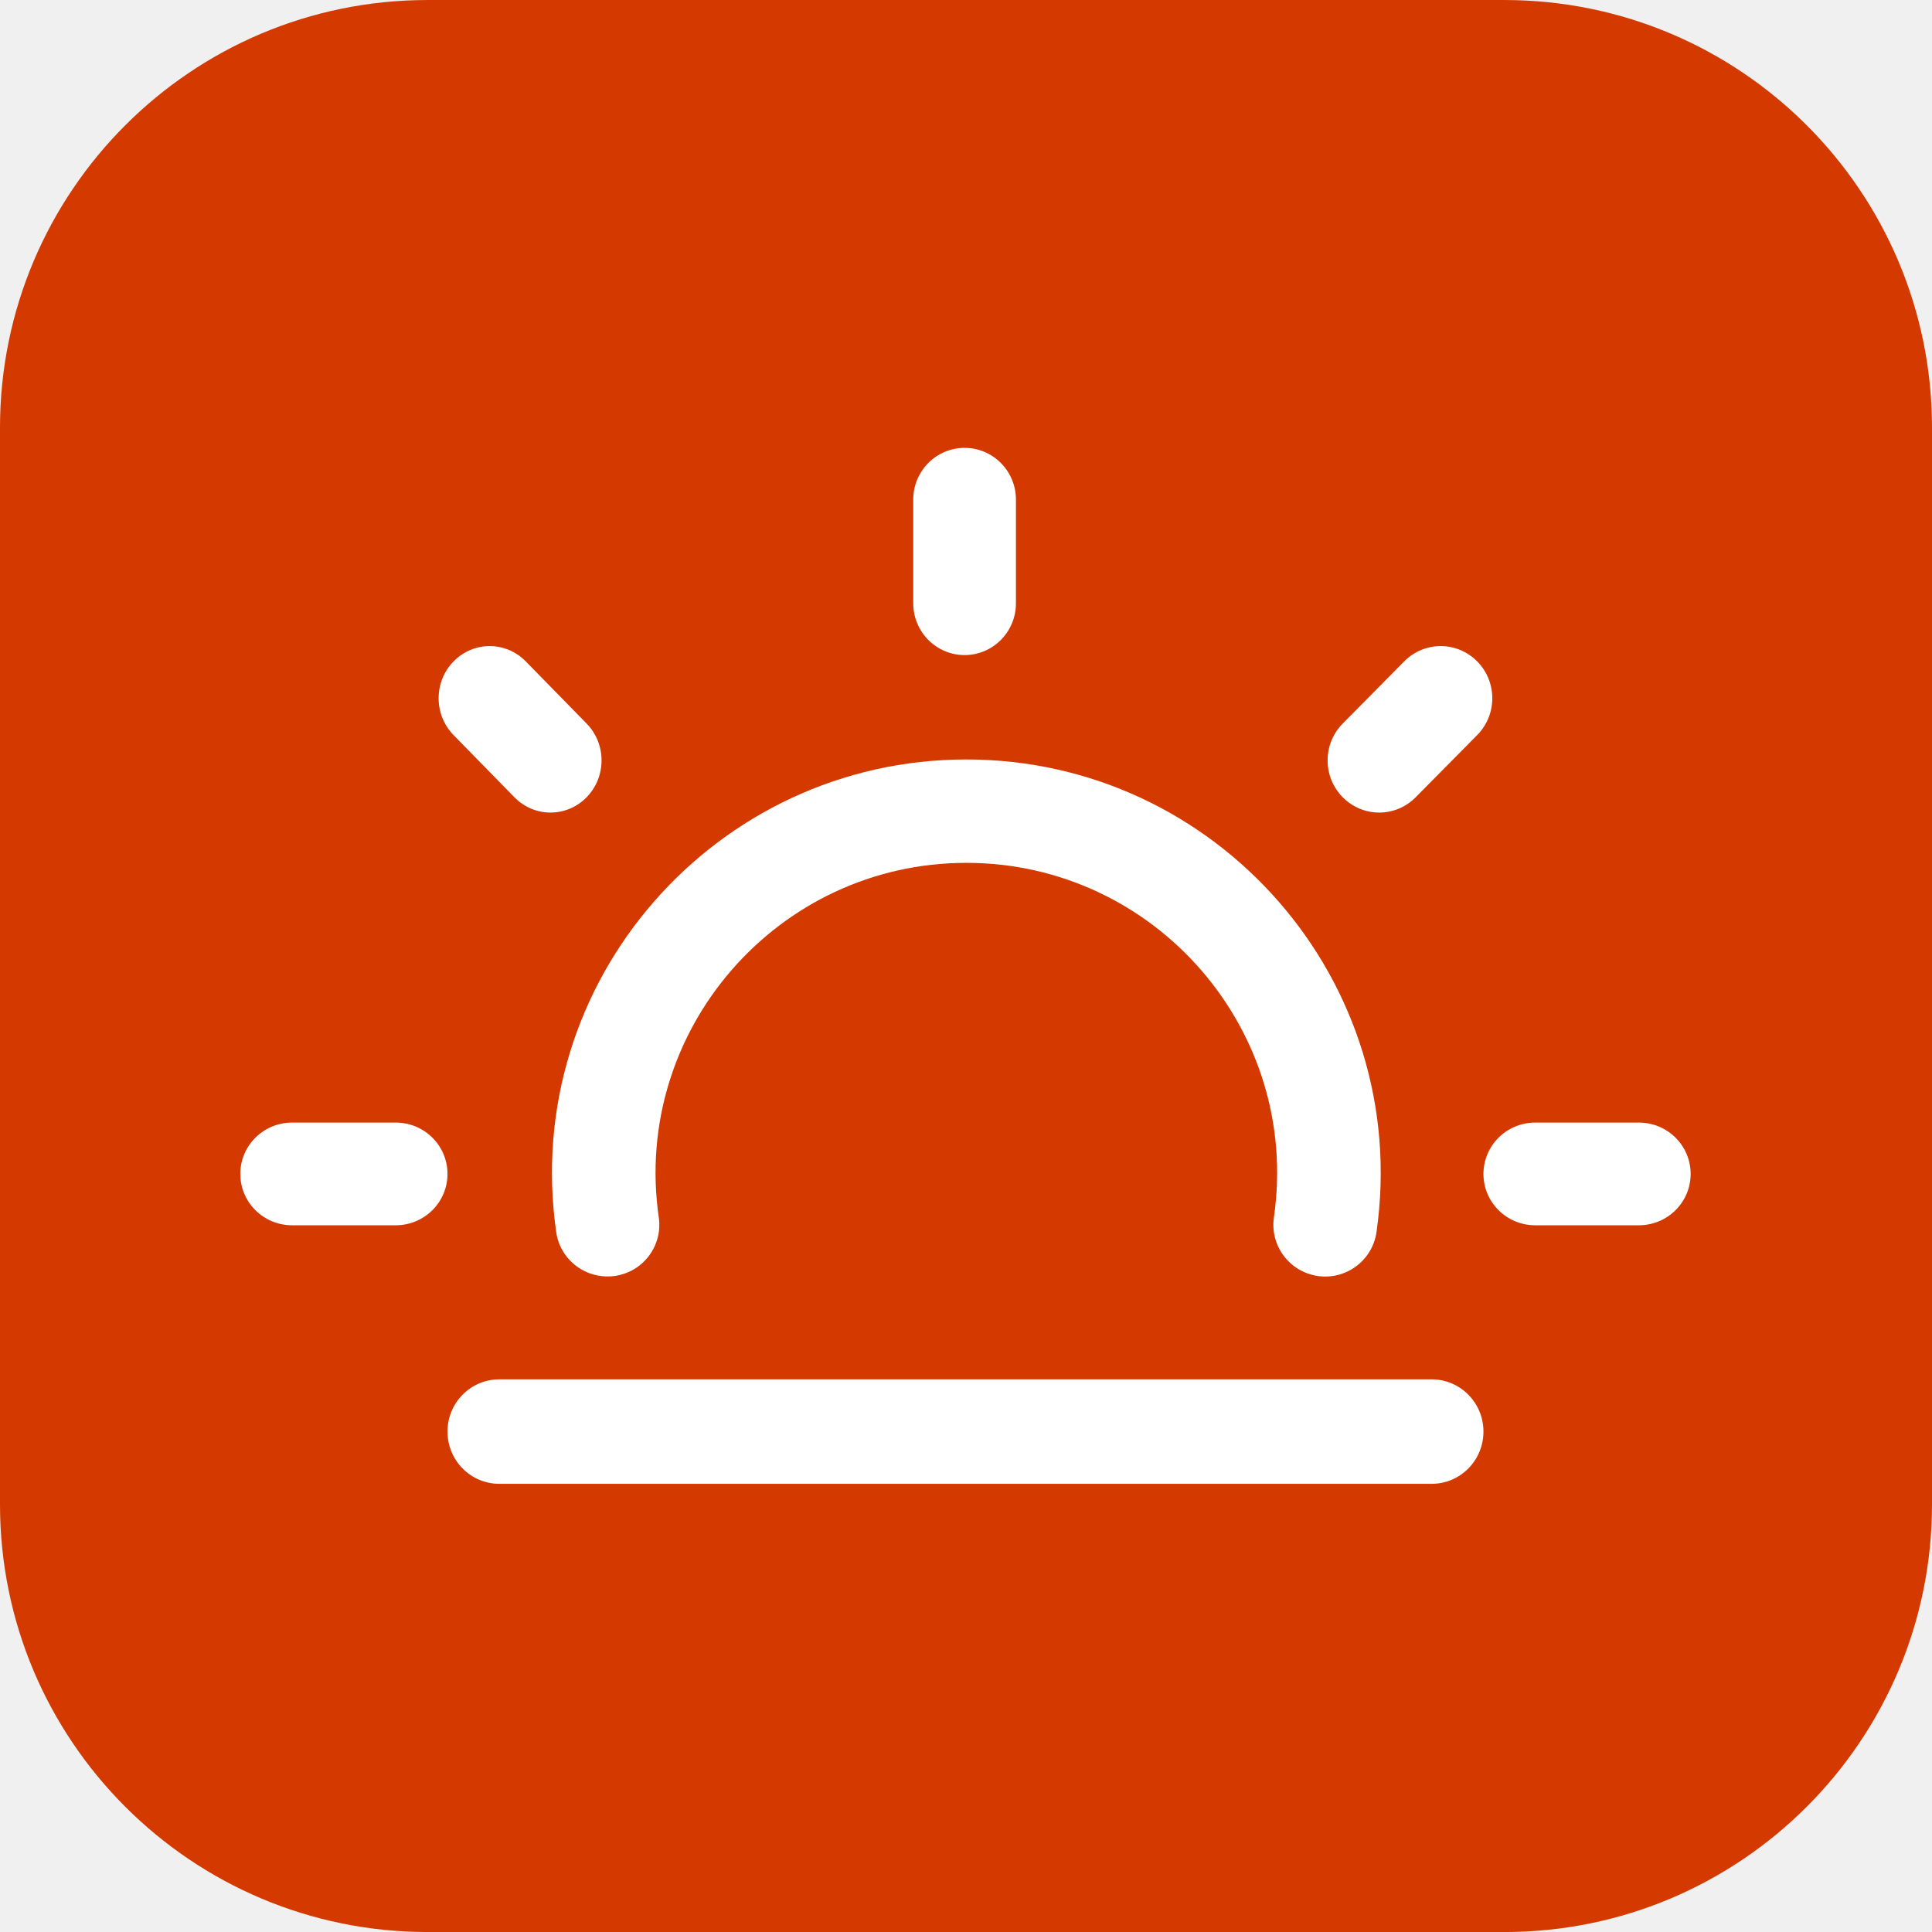
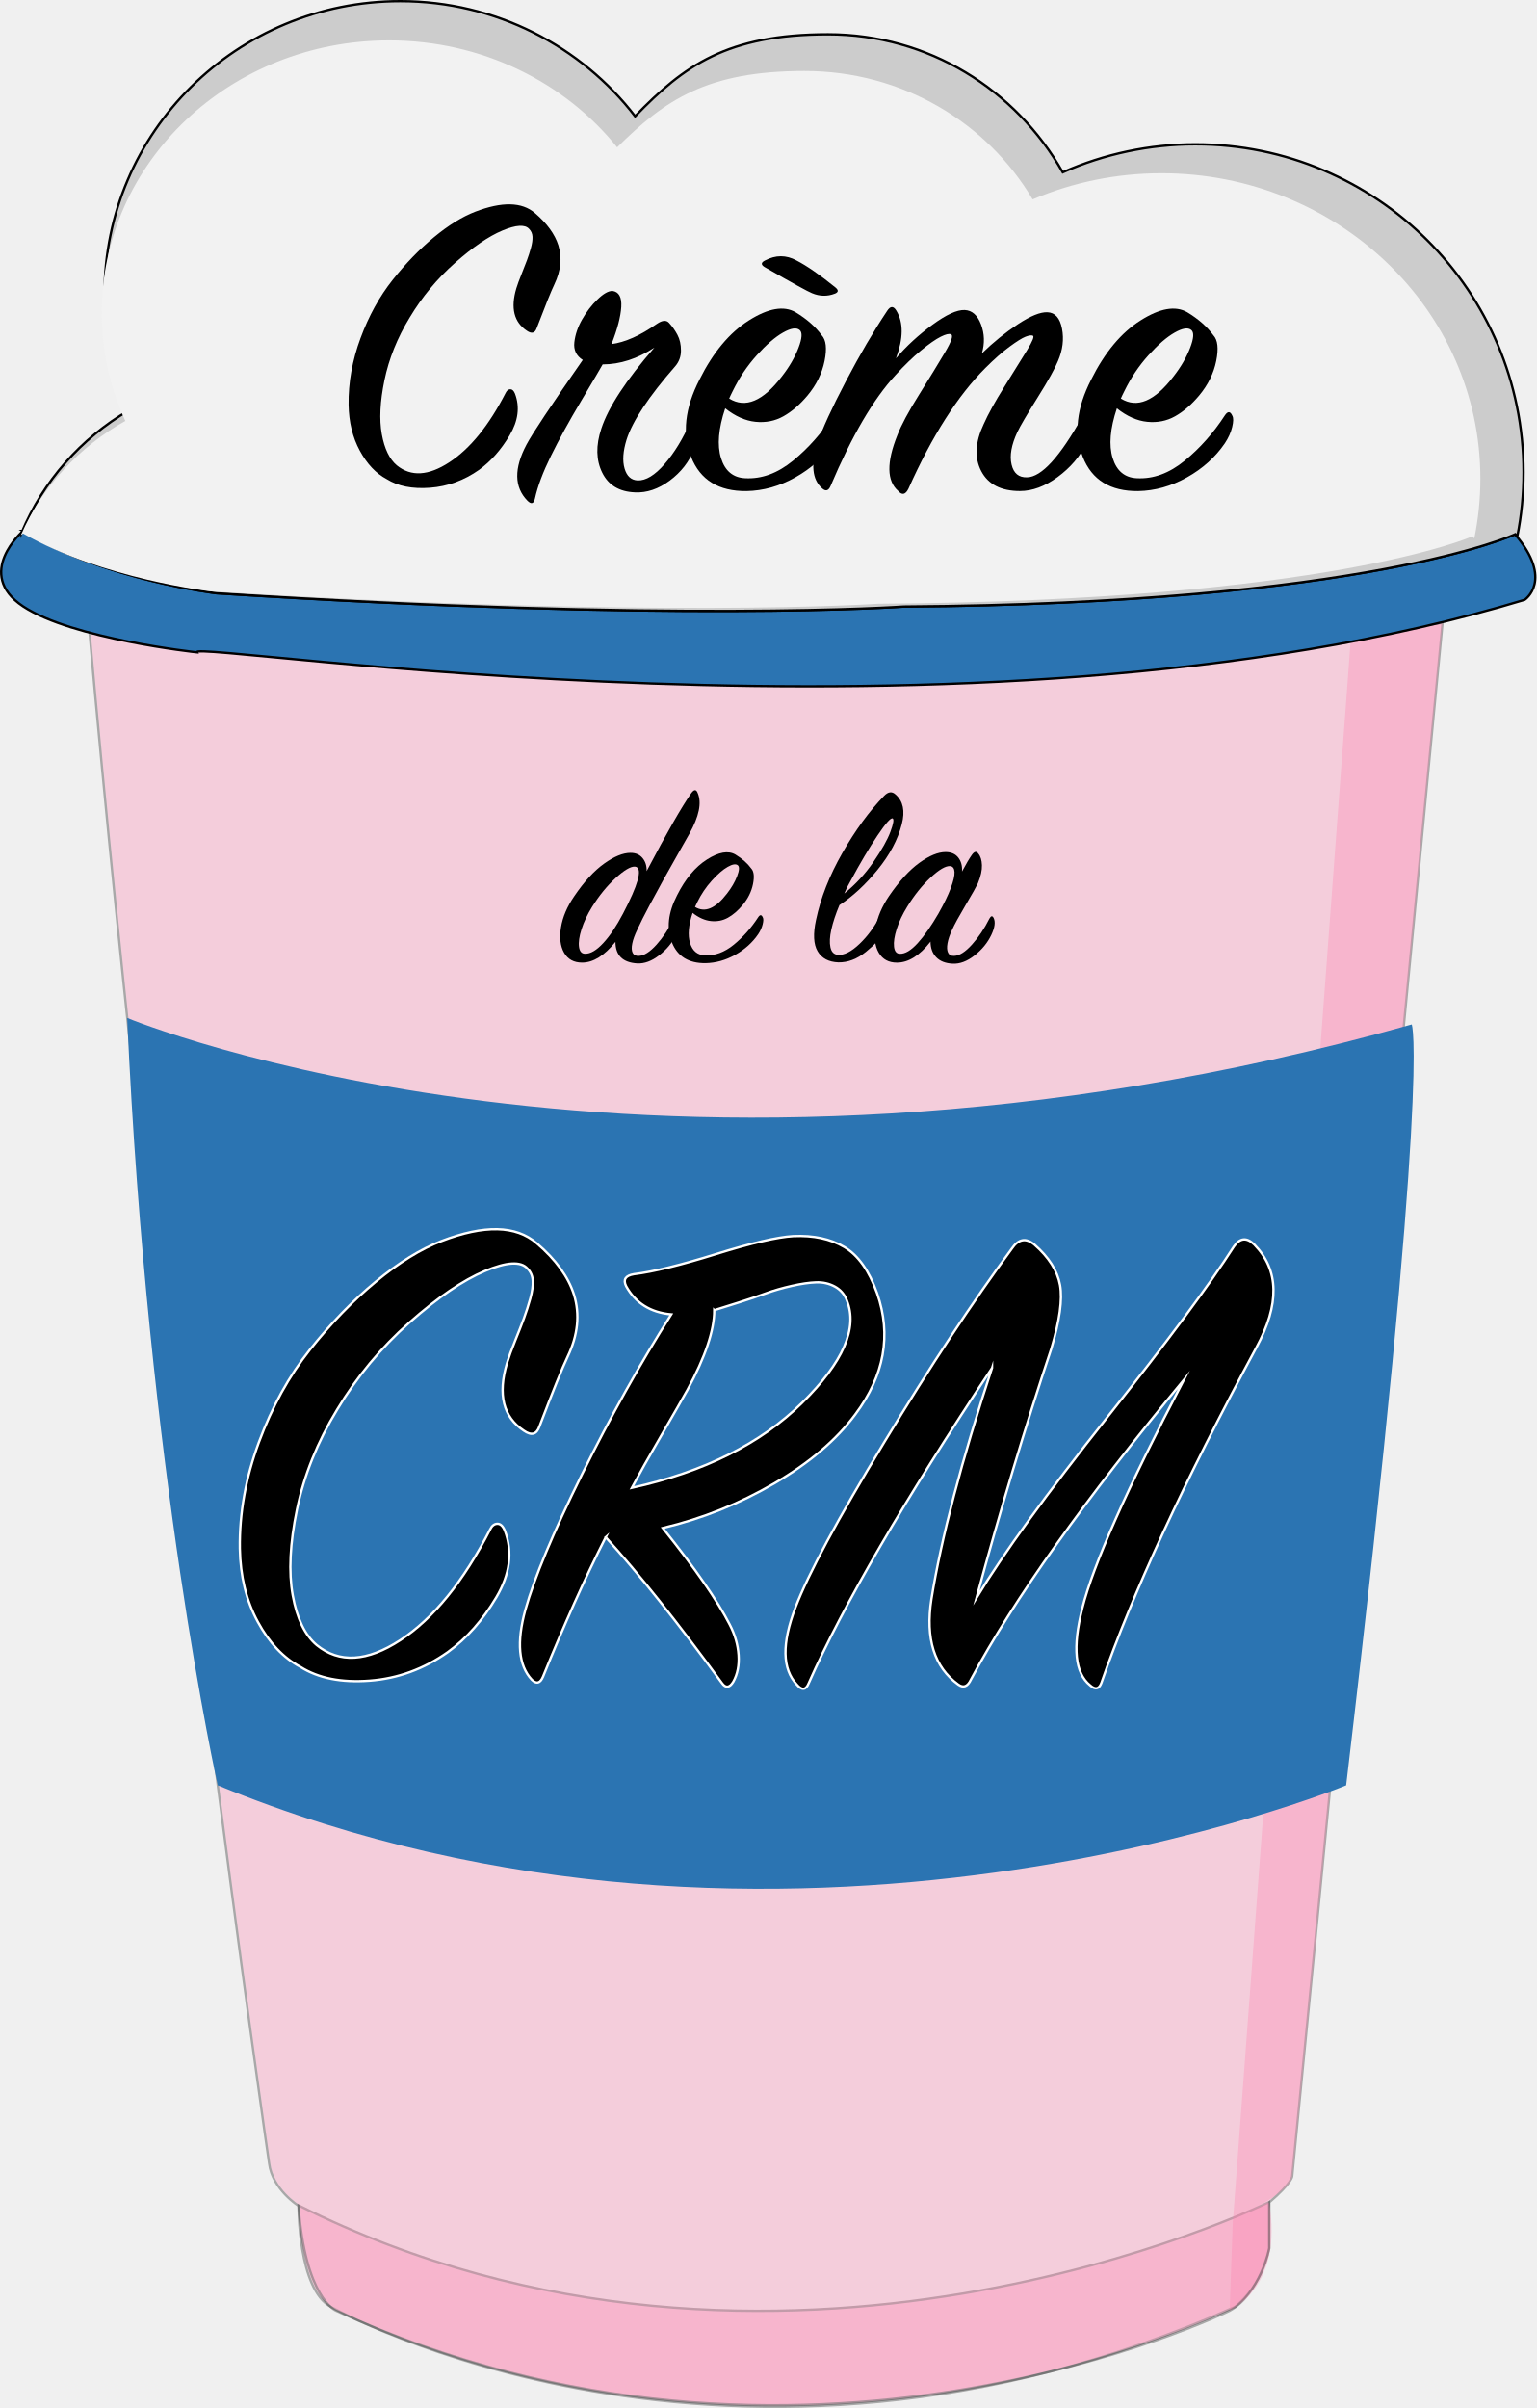
- <svg xmlns="http://www.w3.org/2000/svg" width="288mm" height="288mm" version="1.1" viewBox="0 0 288 288">
+ <svg xmlns="http://www.w3.org/2000/svg" id="Layer_1" data-name="Layer 1" viewBox="0 0 658.21 1031.4">
  <defs>
-     <clipPath id="a">
-       <rect y="687" width="1095" height="1100" />
-     </clipPath>
+     <style>
+       .cls-1 {
+         fill: #000;
+       }
+ 
+       .cls-1, .cls-2, .cls-3, .cls-4 {
+         stroke-width: 0px;
+       }
+ 
+       .cls-5, .cls-6, .cls-3 {
+         isolation: isolate;
+       }
+ 
+       .cls-6, .cls-7, .cls-8, .cls-9 {
+         stroke-miterlimit: 10;
+       }
+ 
+       .cls-6, .cls-3 {
+         fill: #ff7bac;
+         opacity: .3;
+       }
+ 
+       .cls-6, .cls-8, .cls-9 {
+         stroke: #000;
+       }
+ 
+       .cls-2, .cls-8, .cls-4 {
+         fill-rule: evenodd;
+       }
+ 
+       .cls-2, .cls-9 {
+         fill: #2b74b2;
+       }
+ 
+       .cls-7 {
+         fill: none;
+         stroke: #fff;
+       }
+ 
+       .cls-8 {
+         fill: #ccc;
+       }
+ 
+       .cls-4 {
+         fill: #f2f2f2;
+       }
+     </style>
  </defs>
-   <g transform="matrix(.26398 0 0 .26398 0 -1.317)">
-     <g transform="translate(0,-687)" clip-path="url(#a)" fill-rule="evenodd">
-       <path d="m0 933.5c0-133.38 108.12-241.5 241.5-241.5h607.99c133.38 0 241.5 108.12 241.5 241.5v608c0 133.37-108.12 241.5-241.5 241.5h-607.99c-133.38 0-241.5-108.13-241.5-241.5z" fill="#d43900" />
-       <path d="m954.7 1354.9c0 16.01-13.078 29-29.25 29h-58.5c-16.172 0-29.25-12.99-29.25-29s13.078-29 29.25-29h58.5c16.172 0 29.25 12.99 29.25 29z" fill="#fff" />
-       <path d="m252.7 1354.9c0 16.01-13.078 29-29.25 29h-58.5c-16.172 0-29.25-12.99-29.25-29s13.078-29 29.25-29h58.5c16.172 0 29.25 12.99 29.25 29z" fill="#fff" />
-       <path d="m256.14 1107.1c-11.261-11.51-11.261-30.12 0-41.63 11.274-11.51 29.481-11.51 40.755 0l34.354 35.1c11.261 11.51 11.261 30.12 0 41.63-11.274 11.52-29.481 11.52-40.755 0z" fill="#fff" />
-       <path d="m758.23 1142.2c-11.379-11.51-11.379-30.12 0-41.63l34.732-35.1c11.379-11.51 29.797-11.51 41.19 0 11.392 11.51 11.392 30.12 0 41.63l-34.732 35.1c-11.379 11.52-29.798 11.52-41.19 0z" fill="#fff" />
-       <path d="m719.36 1379.5c15.301-105.6-67.029-200.26-173.67-200.26-106.72 0-188.96 94.78-173.67 200.26 2.287 15.94-8.828 30.75-24.831 33.02-16.055 2.19-30.797-8.81-33.098-24.75-20.241-141.79 90.247-266.92 231.6-266.92 141.47 0 251.81 125.28 231.61 266.94-2.314 15.92-17.082 27.04-33.112 24.76-15.99-2.3-27.105-17.11-24.83-33.05z" fill="#fff" />
-       <path d="m837.7 1500.4c0 16.28-13.078 29.5-29.25 29.5h-526.5c-16.172 0-29.25-13.22-29.25-29.5 0-16.29 13.078-29.5 29.25-29.5h526.5c16.172 0 29.25 13.21 29.25 29.5z" fill="#fff" />
-       <path d="m544.7 1061.9c-16.008 0-29-13.08-29-29.25v-58.502c0-16.176 12.992-29.25 29-29.25 16.009 0 29 13.074 29 29.25v58.502c0 16.17-12.991 29.25-29 29.25z" fill="#fff" />
+   <g id="Layer_2" data-name="Layer 2">
+     <path class="cls-6" d="M127.88,944.7s-.3,35.8,13.9,43.4c0,0,170.5,96.3,387.3,0,0,0,11.8-8.8,14.6-25.2v-19.7s-210.7,103.9-415.8,1.4v.1h0Z" />
+     <path class="cls-6" d="M37.98,266.8s208.9,50.5,580,0c0,0-40.6,423.9-64.4,665.3,0,0,0,2.8-9.8,11.2v19.7s-4.2,19.7-16.9,26.7c0,0-184.4,91.2-383,0,0,0-13.2-5.6-16-44.9,0,0-11.2-7-12.6-18.2,0,0-47.8-328.5-77.3-659.7v-.1h0Z" />
+     <path class="cls-3" d="M543.68,943.3l-15.5,6.8-1.4,39.5s23.2-9.6,16.9-46.3Z" />
+     <path class="cls-3" d="M617.98,266.8l-39.4,8.2-50.3,675.2s23.9-10.1,25.3-18,64.4-665.3,64.4-665.3l-39.4,8.2h0l39.4-8.2" />
+   </g>
+   <path class="cls-9" d="M9.88,227.4s-21.1,18.3,0,32.3c21.1,14,74.4,19.7,74.4,19.7-3.4-5.6,333.4,48.7,568.9-22.5,0,0,12.6-8.4-4.2-28.1,0,0-63.2,29.7-262,31,0,0-97.6,6.9-294.3-5.7,0,0-47.8-5.6-82.9-26.7h.1,0Z" />
+   <path class="cls-8" d="M9.28,228c.4-.4.7-.6.7-.6,35.1,21.1,82.9,26.7,82.9,26.7,196.7,12.6,294.3,5.7,294.3,5.7,198.8-1.3,262-31,262-31,.3.3.5.7.8,1,1.8-8.9,2.7-18.1,2.7-27.5,0-77.6-63-140.5-140.6-140.5-19.6,0-38.9,4.1-56.8,12-20.1-35.4-57.5-59.1-100.6-59.1s-61.6,13.4-82.6,35.1h0C249.08,19.9,212.48.5,171.48.5,101.58.5,44.78,56.5,44.78,125.9c0,17.2,3.5,34.1,10.4,49.9-20.4,11.9-36.7,30.3-45.9,52.3,0,0,0-.1,0-.1Z" />
+   <path class="cls-4" d="M9.28,229.1l.6-.6c34.1,19.6,80.5,24.8,80.5,24.8,191.1,11.8,285.9,5.3,285.9,5.3,193.1-1.2,254.5-28.9,254.5-28.9.3.3.5.6.8.9,1.7-8.3,2.6-16.8,2.6-25.6,0-72.2-61.2-130.8-136.6-130.8-19,0-37.8,3.8-55.2,11.2-19.5-32.9-55.8-55-97.7-55s-59.9,12.5-80.3,32.7h0c-22.3-27.8-57.9-45.8-97.7-45.8-67.9,0-123.1,52.1-123.1,116.6,0,16,3.4,31.7,10.1,46.4-19.8,11.1-35.6,28.2-44.6,48.6l.2.2h0Z" />
+   <path class="cls-2" d="M54.48,436s225.8,94.2,550.3,2.8c0,0,8.4,18.3-28.1,325.9,0,0-240.6,99.7-483.4,0,0,0-30-133.5-38.8-328.7h0Z" />
+   <g class="cls-5">
+     <g class="cls-5">
+       <g class="cls-5">
+         <path class="cls-1" d="M216.64,168.24c.5-1.01,1.17-1.52,1.99-1.52s1.48.63,1.99,1.9c2.15,5.69,1.39,11.63-2.28,17.82-3.67,6.2-8.03,11.12-13.08,14.79-6.45,4.55-13.46,7.11-21.05,7.68-7.58.57-13.78-.66-18.58-3.7-4.55-2.4-8.38-6.45-11.47-12.13-3.1-5.69-4.71-12.26-4.83-19.72-.13-9.48,1.58-18.99,5.12-28.54,3.54-9.54,8.12-17.85,13.75-24.93,5.62-7.08,11.53-13.18,17.73-18.3,6.19-5.12,12.07-8.75,17.63-10.9,11.5-4.42,20.03-4.23,25.6.57,5.18,4.43,8.53,9.04,10.05,13.84,1.64,5.31,1.07,10.87-1.71,16.68-1.39,2.91-3.92,9.17-7.58,18.77-.76,2.15-2.15,2.53-4.17,1.14-5.56-3.67-7.08-9.73-4.55-18.2.5-1.64,1.23-3.63,2.18-5.97.95-2.34,1.74-4.36,2.37-6.07.63-1.71,1.2-3.47,1.71-5.31.5-1.83.73-3.41.66-4.74-.07-1.33-.54-2.43-1.42-3.32-1.77-2.02-5.59-1.8-11.47.66-5.88,2.46-12.64,7.08-20.29,13.84-7.65,6.76-14.12,14.57-19.43,23.42-5.31,8.72-8.91,17.67-10.81,26.83-1.9,9.17-2.27,16.87-1.14,23.13,1.14,6.26,3.29,10.71,6.45,13.37,6.07,4.93,13.56,4.49,22.47-1.33,8.91-5.81,16.97-15.74,24.17-29.77Z" />
+         <path class="cls-1" d="M261.96,147.39c5.81-.76,12.32-3.66,19.53-8.72,2.27-1.52,3.98-1.64,5.12-.38,1.39,1.52,2.59,3.22,3.6,5.12,1.01,1.9,1.52,4.14,1.52,6.73s-.82,4.83-2.46,6.73c-11.38,13.02-18.33,23.51-20.86,31.47-1.52,4.93-1.8,9.04-.85,12.32.95,3.29,2.81,4.99,5.59,5.12,3.54.13,7.39-2.21,11.57-7.02,4.17-4.8,7.84-10.81,11-18.01.88-1.77,1.77-1.83,2.65-.19,1.39,3.03,1.07,6.95-.95,11.75-2.15,5.44-5.66,9.95-10.52,13.56-4.87,3.6-9.83,5.28-14.88,5.02-6.7-.25-11.38-3.07-14.03-8.44-2.65-5.37-2.78-11.66-.38-18.87,3.03-9.22,10.62-20.79,22.75-34.7-7.33,4.8-14.73,7.2-22.18,7.2-.76,1.39-3.79,6.54-9.1,15.45-5.31,8.91-9.67,16.84-13.08,23.79-3.41,6.95-5.69,13.02-6.83,18.2-.5,2.28-1.58,2.59-3.22.95-5.69-5.82-5.81-13.84-.38-24.08,2.4-4.55,10.43-16.62,24.08-36.21-2.78-1.77-3.98-4.3-3.6-7.58.38-3.29,1.48-6.54,3.32-9.76,1.83-3.22,4.01-6.07,6.54-8.53,2.53-2.46,4.67-3.7,6.45-3.7,2.78.38,4.04,2.66,3.79,6.83-.25,4.17-1.64,9.48-4.17,15.93Z" />
+         <path class="cls-1" d="M310.68,174.88c-2.91,8.72-3.51,15.83-1.8,21.33,1.71,5.5,5.15,8.38,10.33,8.63,7.08.38,13.9-2.12,20.48-7.49,6.57-5.37,12.32-11.85,17.25-19.43,1.26-1.9,2.34-1.83,3.22.19.5.89.47,2.5-.09,4.83-.57,2.34-1.61,4.64-3.13,6.92-4.05,5.94-9.45,10.81-16.21,14.6-6.76,3.79-13.75,5.75-20.95,5.88-11.88.12-19.78-4.74-23.7-14.6-3.92-9.86-2.72-20.92,3.6-33.18,5.81-11.63,12.86-20.07,21.14-25.31,8.28-5.24,14.95-6.41,20-3.51,4.8,2.91,8.53,6.19,11.19,9.86,1.9,2.02,2.3,5.69,1.23,11-1.08,5.31-3.51,10.24-7.3,14.79-3.29,3.92-6.73,6.89-10.33,8.91-3.6,2.02-7.58,2.81-11.94,2.37-4.36-.44-8.69-2.37-12.99-5.78ZM312.39,170.71c6.95,4.3,14.47,1.14,22.56-9.48,3.16-4.04,5.53-8.12,7.11-12.23,1.58-4.11,1.74-6.67.47-7.68-1.39-1.14-3.76-.76-7.11,1.14-3.35,1.9-7.08,5.12-11.19,9.67-4.11,4.55-7.55,9.67-10.33,15.36-.76,1.52-1.27,2.59-1.52,3.22ZM327.74,111.55c4.55-2.4,9.04-2.4,13.46,0,4.42,2.28,9.98,6.13,16.69,11.57,1.39,1.14,1.33,2.02-.19,2.65-3.29,1.27-6.57,1.2-9.86-.19-1.64-.63-8.41-4.36-20.29-11.19-1.64-1.01-1.58-1.96.19-2.84Z" />
+         <path class="cls-1" d="M383.86,153.45c4.42-5.18,9.6-9.95,15.55-14.31,5.94-4.36,10.55-6.48,13.84-6.35,3.16.13,5.5,2.18,7.01,6.16,1.52,3.98,1.64,8.12.38,12.42,4.93-4.8,10.08-8.97,15.45-12.51,5.37-3.54,9.58-5.24,12.61-5.12,3.29.13,5.37,2.46,6.26,7.01.88,4.55.31,9.17-1.71,13.84-1.27,3.16-4.17,8.38-8.72,15.64-4.55,7.27-7.46,12.23-8.72,14.88-2.53,5.44-3.35,10.05-2.46,13.84.88,3.79,3.1,5.63,6.64,5.5,6.19-.12,14.09-8.78,23.7-25.98,1.14-1.9,2.28-2.02,3.41-.38.5.51.6,2.12.28,4.83-.32,2.72-.98,5.09-1.99,7.11-2.78,5.56-6.89,10.33-12.32,14.32-5.44,3.98-10.81,5.97-16.12,5.97-8.09,0-13.62-2.84-16.59-8.53-2.97-5.69-2.62-12.39,1.04-20.1,1.9-4.3,4.86-9.67,8.91-16.12,4.04-6.45,7.27-11.63,9.67-15.55,2.4-3.92,3.22-6,2.46-6.26-.63-.25-1.68-.09-3.13.47-1.46.57-3.73,1.99-6.83,4.27-3.1,2.28-6.54,5.31-10.33,9.1-11.88,11.88-22.88,29.14-32.99,51.76-1.27,2.53-2.72,2.84-4.36.95-4.93-4.29-5.06-12.26-.38-23.89,1.64-4.29,4.74-10.08,9.29-17.35,4.55-7.27,8.25-13.3,11.09-18.11,2.84-4.8,3.7-7.39,2.56-7.77-.76-.38-2.21-.03-4.36,1.04-2.15,1.08-4.96,3.03-8.44,5.88-3.48,2.84-7.11,6.35-10.9,10.52-9.48,10.24-18.77,26.1-27.87,47.59-.89,2.02-2.08,2.34-3.6.95-4.29-3.79-4.93-10.3-1.9-19.53,2.02-6.07,6.03-14.82,12.04-26.26,6-11.44,11.91-21.52,17.73-30.24,1.39-2.15,2.72-2.15,3.98,0,3.03,5.06,2.97,11.82-.19,20.29Z" />
+         <path class="cls-1" d="M478.47,174.88c-2.91,8.72-3.51,15.83-1.8,21.33,1.71,5.5,5.15,8.38,10.33,8.63,7.08.38,13.9-2.12,20.48-7.49,6.57-5.37,12.32-11.85,17.25-19.43,1.26-1.9,2.34-1.83,3.22.19.5.89.47,2.5-.09,4.83-.57,2.34-1.61,4.64-3.13,6.92-4.05,5.94-9.45,10.81-16.21,14.6-6.76,3.79-13.75,5.75-20.95,5.88-11.88.12-19.78-4.74-23.7-14.6-3.92-9.86-2.72-20.92,3.6-33.18,5.81-11.63,12.86-20.07,21.14-25.31,8.28-5.24,14.95-6.41,20-3.51,4.8,2.91,8.53,6.19,11.19,9.86,1.9,2.02,2.3,5.69,1.23,11-1.08,5.31-3.51,10.24-7.3,14.79-3.29,3.92-6.73,6.89-10.33,8.91-3.6,2.02-7.58,2.81-11.95,2.37-4.36-.44-8.69-2.37-12.99-5.78ZM480.18,170.71c6.95,4.3,14.47,1.14,22.56-9.48,3.16-4.04,5.53-8.12,7.11-12.23,1.58-4.11,1.74-6.67.47-7.68-1.39-1.14-3.76-.76-7.11,1.14-3.35,1.9-7.08,5.12-11.19,9.67-4.11,4.55-7.55,9.67-10.33,15.36-.76,1.52-1.27,2.59-1.52,3.22Z" />
+       </g>
+     </g>
+   </g>
+   <g class="cls-5">
+     <g class="cls-5">
+       <g class="cls-5">
+         <path class="cls-1" d="M272.99,398.26c-1.08,2.23-1.79,4.19-2.13,5.88-.35,1.69-.29,3.01.17,3.97.46.96,1.34,1.4,2.65,1.32,2.23-.08,4.74-1.67,7.55-4.78,2.8-3.11,5.28-6.82,7.43-11.12.69-1.23,1.31-1.27,1.84-.12.77,1.84.46,4.22-.92,7.14-1.61,3.3-4.01,6.18-7.2,8.64-3.19,2.46-6.32,3.61-9.39,3.46-6.22-.38-9.33-3.46-9.33-9.22-4.76,5.92-9.52,8.87-14.28,8.87-3.53,0-6.11-1.4-7.72-4.21s-2.05-6.43-1.33-10.89c.73-4.45,2.63-8.91,5.7-13.36,4.22-6.22,8.49-10.87,12.79-13.94,4.3-3.07,8.06-4.61,11.29-4.61,2.23,0,3.95.75,5.18,2.25,1.23,1.5,1.8,3.36,1.73,5.59,8.6-16.36,14.98-27.49,19.12-33.41,1.23-1.69,2.15-1.69,2.77,0,1.77,4.15.58,9.95-3.57,17.39-.69,1.23-2.32,4.11-4.9,8.64-2.57,4.53-4.71,8.31-6.39,11.35-1.69,3.04-3.63,6.61-5.82,10.71-2.19,4.11-3.94,7.58-5.24,10.43ZM271.95,371.19c-1.84-.08-4.59,1.56-8.24,4.9-3.65,3.34-7.01,7.47-10.08,12.38-2,3.23-3.5,6.39-4.49,9.5-1,3.11-1.36,5.64-1.09,7.6.27,1.96,1.13,2.94,2.59,2.94,2.3.08,4.9-1.44,7.78-4.55,2.88-3.11,5.7-7.32,8.47-12.61,6.45-12.29,8.33-18.97,5.65-20.04l-.58-.12Z" />
+       </g>
+       <g class="cls-5">
+         <path class="cls-1" d="M296.72,391c-1.77,5.3-2.13,9.62-1.09,12.96,1.04,3.34,3.13,5.09,6.28,5.24,4.3.23,8.45-1.29,12.44-4.55,3.99-3.26,7.49-7.2,10.48-11.81.77-1.15,1.42-1.11,1.96.12.31.54.29,1.52-.06,2.94-.35,1.42-.98,2.82-1.9,4.2-2.46,3.61-5.74,6.57-9.85,8.87-4.11,2.3-8.35,3.49-12.73,3.57-7.22.08-12.02-2.88-14.4-8.87s-1.65-12.71,2.19-20.16c3.53-7.06,7.81-12.19,12.84-15.38,5.03-3.19,9.08-3.9,12.15-2.13,2.92,1.77,5.18,3.76,6.8,5.99,1.15,1.23,1.4,3.46.75,6.68-.65,3.23-2.13,6.22-4.44,8.99-2,2.38-4.09,4.19-6.28,5.41-2.19,1.23-4.61,1.71-7.26,1.44-2.65-.27-5.28-1.44-7.89-3.51ZM297.75,388.47c4.22,2.61,8.79.69,13.71-5.76,1.92-2.46,3.36-4.93,4.32-7.43.96-2.5,1.05-4.05.29-4.67-.85-.69-2.29-.46-4.32.69-2.04,1.15-4.3,3.11-6.8,5.88-2.5,2.76-4.59,5.88-6.28,9.33-.46.92-.77,1.58-.92,1.96Z" />
+         <path class="cls-1" d="M359.61,387.66c-1.61,3.84-2.76,7.32-3.46,10.43s-.83,5.66-.4,7.66c.42,2,1.48,3.07,3.17,3.23,2.69.23,5.8-1.34,9.33-4.72,3.53-3.38,6.45-7.37,8.75-11.98.23-.46.52-.79.86-.98.35-.19.67-.21.98-.06.31.15.54.5.69,1.04.54,1.84.15,4.22-1.15,7.14-1.15,2.46-3.63,5.22-7.43,8.29-3.8,3.07-7.74,4.57-11.81,4.49-4.15-.16-7.1-1.73-8.87-4.72-1.77-3-2-7.49-.69-13.48,2-9.45,5.76-19.01,11.29-28.68,5.53-9.68,11.48-17.82,17.86-24.42,1.77-1.84,3.42-2.03,4.95-.58,3.23,2.84,4.11,7.07,2.65,12.67-1.69,6.61-5.15,13.11-10.37,19.53-5.22,6.41-10.68,11.46-16.36,15.15ZM361.69,382.71c4.76-3.84,8.93-8.35,12.5-13.54,3.57-5.18,5.99-9.48,7.26-12.9,1.27-3.42,1.59-5.32.98-5.7-.77-.46-2.96,2-6.57,7.37-3.61,5.38-7.41,11.79-11.41,19.24-1.08,1.84-2,3.69-2.76,5.53Z" />
+         <path class="cls-1" d="M412.14,373.26c1.69-3.15,3.07-5.49,4.15-7.03,1.07-1.54,2-1.77,2.76-.69,1,1.15,1.54,2.82,1.61,5.01.08,2.19-.5,4.78-1.73,7.78-.69,1.46-2.46,4.59-5.3,9.39-2.84,4.8-4.76,8.31-5.76,10.54-1,2.15-1.65,4.07-1.96,5.76-.31,1.69-.23,3.04.23,4.03.46,1,1.34,1.46,2.65,1.38,2.23-.08,4.76-1.69,7.6-4.84,2.84-3.15,5.34-6.87,7.49-11.17.69-1.23,1.3-1.27,1.84-.12.77,1.69.42,4.07-1.04,7.14-1.61,3.38-4.01,6.32-7.2,8.81-3.19,2.5-6.32,3.67-9.39,3.51-3.07-.15-5.42-1.08-7.03-2.76-1.61-1.69-2.42-3.92-2.42-6.68-4.68,5.99-9.49,8.99-14.4,8.99-3.53,0-6.13-1.4-7.78-4.21-1.65-2.8-2.09-6.43-1.32-10.89.77-4.45,2.69-8.95,5.76-13.48,4.38-6.37,8.7-11.1,12.96-14.17,4.26-3.07,8.01-4.61,11.23-4.61,2.38,0,4.19.79,5.42,2.36,1.23,1.58,1.77,3.55,1.61,5.93ZM402.12,391.12c2.3-4.07,4.03-7.64,5.18-10.71,1.15-3.07,1.69-5.38,1.61-6.91-.08-1.54-.69-2.38-1.84-2.53-1.92-.15-4.71,1.46-8.35,4.84-3.65,3.38-7.01,7.57-10.08,12.56-2,3.23-3.5,6.39-4.49,9.5-1,3.11-1.38,5.66-1.15,7.66.23,2,1.08,3,2.53,3,2.23.08,4.76-1.44,7.6-4.55,2.84-3.11,5.84-7.39,8.99-12.84Z" />
+       </g>
+     </g>
+   </g>
+   <g class="cls-5">
+     <g class="cls-5">
+       <g class="cls-5">
+         <path class="cls-1" d="M209.95,655.09c.8-1.61,1.86-2.42,3.17-2.42s2.36,1.01,3.17,3.02c3.42,9.06,2.21,18.53-3.62,28.39-5.84,9.87-12.79,17.72-20.84,23.56-10.27,7.25-21.44,11.33-33.52,12.23-12.08.91-21.95-1.06-29.6-5.89-7.25-3.82-13.34-10.27-18.27-19.33-4.94-9.06-7.5-19.53-7.7-31.41-.2-15.1,2.51-30.25,8.15-45.45,5.63-15.2,12.93-28.44,21.89-39.71,8.96-11.27,18.37-20.99,28.24-29.14,9.86-8.15,19.22-13.94,28.09-17.37,18.32-7.04,31.91-6.74,40.77.91,8.25,7.05,13.59,14.4,16.01,22.05,2.61,8.46,1.71,17.32-2.72,26.58-2.22,4.63-6.24,14.6-12.08,29.9-1.21,3.43-3.43,4.03-6.64,1.81-8.86-5.84-11.28-15.5-7.25-28.99.8-2.61,1.96-5.79,3.47-9.51,1.51-3.72,2.77-6.95,3.78-9.66,1-2.72,1.91-5.54,2.72-8.46.8-2.92,1.16-5.44,1.06-7.55-.1-2.11-.86-3.87-2.26-5.29-2.82-3.22-8.91-2.87-18.27,1.06-9.36,3.93-20.14,11.28-32.31,22.05-12.18,10.77-22.5,23.21-30.96,37.3-8.46,13.89-14.19,28.14-17.21,42.73-3.02,14.6-3.62,26.88-1.81,36.84,1.81,9.97,5.23,17.06,10.27,21.29,9.66,7.85,21.59,7.15,35.79-2.11,14.19-9.26,27.03-25.07,38.5-47.41Z" />
+       </g>
+       <g class="cls-5">
+         <path class="cls-1" d="M259.49,658.41c-8.86,17.52-17.82,37.45-26.88,59.8-1.21,2.82-2.82,3.22-4.83,1.21-5.64-6.04-6.54-16.01-2.72-29.9,3.82-13.69,11.88-32.96,24.16-57.83,12.28-24.86,25.07-47.76,38.35-68.71-8.86-.8-15.3-4.83-19.33-12.08-1.41-2.82-.3-4.53,3.32-5.13,8.25-1,19.98-3.87,35.18-8.61,15.2-4.73,26.22-7.3,33.07-7.7,8.65-.4,15.95,1.16,21.89,4.68,5.94,3.53,10.62,10.12,14.04,19.78,6.24,17.92,3.12,35.23-9.36,51.94-8.06,10.87-19.58,20.69-34.58,29.45-15,8.76-30.96,15.15-47.87,19.18,13.89,17.32,23.45,31.11,28.69,41.37,2.21,4.23,3.47,8.56,3.78,12.99.3,4.43-.45,8.26-2.26,11.48-1.61,2.61-3.22,2.82-4.83.6-19.13-26.17-35.74-47.01-49.83-62.51ZM305.99,561.17c0,8.66-3.83,20.04-11.48,34.13-2.02,3.62-5.74,10.12-11.17,19.48-5.44,9.36-9.66,16.87-12.68,22.5,31-6.84,55.31-18.97,72.93-36.39,17.62-17.41,24.01-32.06,19.18-43.94-1.01-2.61-2.72-4.58-5.13-5.89-2.42-1.31-5.09-1.91-8-1.81-2.92.1-6.39.6-10.42,1.51-4.03.91-7.7,1.96-11.02,3.17-3.32,1.21-7.2,2.52-11.63,3.93-4.43,1.41-7.96,2.52-10.57,3.32Z" />
+       </g>
+       <g class="cls-5">
+         <path class="cls-1" d="M424.98,585.93c-37.65,56.78-63.83,101.77-78.52,134.99-1.21,3.02-2.92,3.22-5.13.6-6.24-6.64-6.44-17.61-.6-32.92,5.44-14.29,18.12-37.9,38.05-70.82,19.93-32.92,38.15-60.55,54.66-82.9,2.82-4.23,6.04-4.83,9.66-1.81,6.24,5.44,9.91,11.23,11.02,17.36,1.1,6.14-.15,15.25-3.78,27.33-11.07,33.22-21.74,68.76-32.01,106.61,11.48-18.92,30.15-44.7,56.02-77.31,25.87-32.62,43.94-56.97,54.21-73.08,2.61-3.82,5.53-4.12,8.76-.91,10.67,10.87,10.97,25.57.91,44.09-31.01,57.58-53.15,105.5-66.44,143.75-1.01,2.61-2.62,2.92-4.83.91-6.45-5.23-7.55-16.2-3.32-32.92,4.63-18.52,19.12-51.14,43.49-97.85-42.48,51.34-72.89,94.12-91.2,128.35-1.41,3.02-3.22,3.72-5.44,2.11-10.27-7.45-14.1-19.63-11.48-36.54,4.23-26.17,12.88-59.19,25.97-99.06Z" />
+       </g>
+     </g>
+     <g class="cls-5">
+       <g class="cls-5">
+         <path class="cls-7" d="M209.95,655.09c.8-1.61,1.86-2.42,3.17-2.42s2.36,1.01,3.17,3.02c3.42,9.06,2.21,18.53-3.62,28.39-5.84,9.87-12.79,17.72-20.84,23.56-10.27,7.25-21.44,11.33-33.52,12.23-12.08.91-21.95-1.06-29.6-5.89-7.25-3.82-13.34-10.27-18.27-19.33-4.94-9.06-7.5-19.53-7.7-31.41-.2-15.1,2.51-30.25,8.15-45.45,5.63-15.2,12.93-28.44,21.89-39.71,8.96-11.27,18.37-20.99,28.24-29.14,9.86-8.15,19.22-13.94,28.09-17.37,18.32-7.04,31.91-6.74,40.77.91,8.25,7.05,13.59,14.4,16.01,22.05,2.61,8.46,1.71,17.32-2.72,26.58-2.22,4.63-6.24,14.6-12.08,29.9-1.21,3.43-3.43,4.03-6.64,1.81-8.86-5.84-11.28-15.5-7.25-28.99.8-2.61,1.96-5.79,3.47-9.51,1.51-3.72,2.77-6.95,3.78-9.66,1-2.72,1.91-5.54,2.72-8.46.8-2.92,1.16-5.44,1.06-7.55-.1-2.11-.86-3.87-2.26-5.29-2.82-3.22-8.91-2.87-18.27,1.06-9.36,3.93-20.14,11.28-32.31,22.05-12.18,10.77-22.5,23.21-30.96,37.3-8.46,13.89-14.19,28.14-17.21,42.73-3.02,14.6-3.62,26.88-1.81,36.84,1.81,9.97,5.23,17.06,10.27,21.29,9.66,7.85,21.59,7.15,35.79-2.11,14.19-9.26,27.03-25.07,38.5-47.41Z" />
+       </g>
+       <g class="cls-5">
+         <path class="cls-7" d="M259.49,658.41c-8.86,17.52-17.82,37.45-26.88,59.8-1.21,2.82-2.82,3.22-4.83,1.21-5.64-6.04-6.54-16.01-2.72-29.9,3.82-13.69,11.88-32.96,24.16-57.83,12.28-24.86,25.07-47.76,38.35-68.71-8.86-.8-15.3-4.83-19.33-12.08-1.41-2.82-.3-4.53,3.32-5.13,8.25-1,19.98-3.87,35.18-8.61,15.2-4.73,26.22-7.3,33.07-7.7,8.65-.4,15.95,1.16,21.89,4.68,5.94,3.53,10.62,10.12,14.04,19.78,6.24,17.92,3.12,35.23-9.36,51.94-8.06,10.87-19.58,20.69-34.58,29.45-15,8.76-30.96,15.15-47.87,19.18,13.89,17.32,23.45,31.11,28.69,41.37,2.21,4.23,3.47,8.56,3.78,12.99.3,4.43-.45,8.26-2.26,11.48-1.61,2.61-3.22,2.82-4.83.6-19.13-26.17-35.74-47.01-49.83-62.51ZM305.99,561.17c0,8.66-3.83,20.04-11.48,34.13-2.02,3.62-5.74,10.12-11.17,19.48-5.44,9.36-9.66,16.87-12.68,22.5,31-6.84,55.31-18.97,72.93-36.39,17.62-17.41,24.01-32.06,19.18-43.94-1.01-2.61-2.72-4.58-5.13-5.89-2.42-1.31-5.09-1.91-8-1.81-2.92.1-6.39.6-10.42,1.51-4.03.91-7.7,1.96-11.02,3.17-3.32,1.21-7.2,2.52-11.63,3.93-4.43,1.41-7.96,2.52-10.57,3.32Z" />
+       </g>
+       <g class="cls-5">
+         <path class="cls-7" d="M424.98,585.93c-37.65,56.78-63.83,101.77-78.52,134.99-1.21,3.02-2.92,3.22-5.13.6-6.24-6.64-6.44-17.61-.6-32.92,5.44-14.29,18.12-37.9,38.05-70.82,19.93-32.92,38.15-60.55,54.66-82.9,2.82-4.23,6.04-4.83,9.66-1.81,6.24,5.44,9.91,11.23,11.02,17.36,1.1,6.14-.15,15.25-3.78,27.33-11.07,33.22-21.74,68.76-32.01,106.61,11.48-18.92,30.15-44.7,56.02-77.31,25.87-32.62,43.94-56.97,54.21-73.08,2.61-3.82,5.53-4.12,8.76-.91,10.67,10.87,10.97,25.57.91,44.09-31.01,57.58-53.15,105.5-66.44,143.75-1.01,2.61-2.62,2.92-4.83.91-6.45-5.23-7.55-16.2-3.32-32.92,4.63-18.52,19.12-51.14,43.49-97.85-42.48,51.34-72.89,94.12-91.2,128.35-1.41,3.02-3.22,3.72-5.44,2.11-10.27-7.45-14.1-19.63-11.48-36.54,4.23-26.17,12.88-59.19,25.97-99.06Z" />
+       </g>
    </g>
  </g>
</svg>
